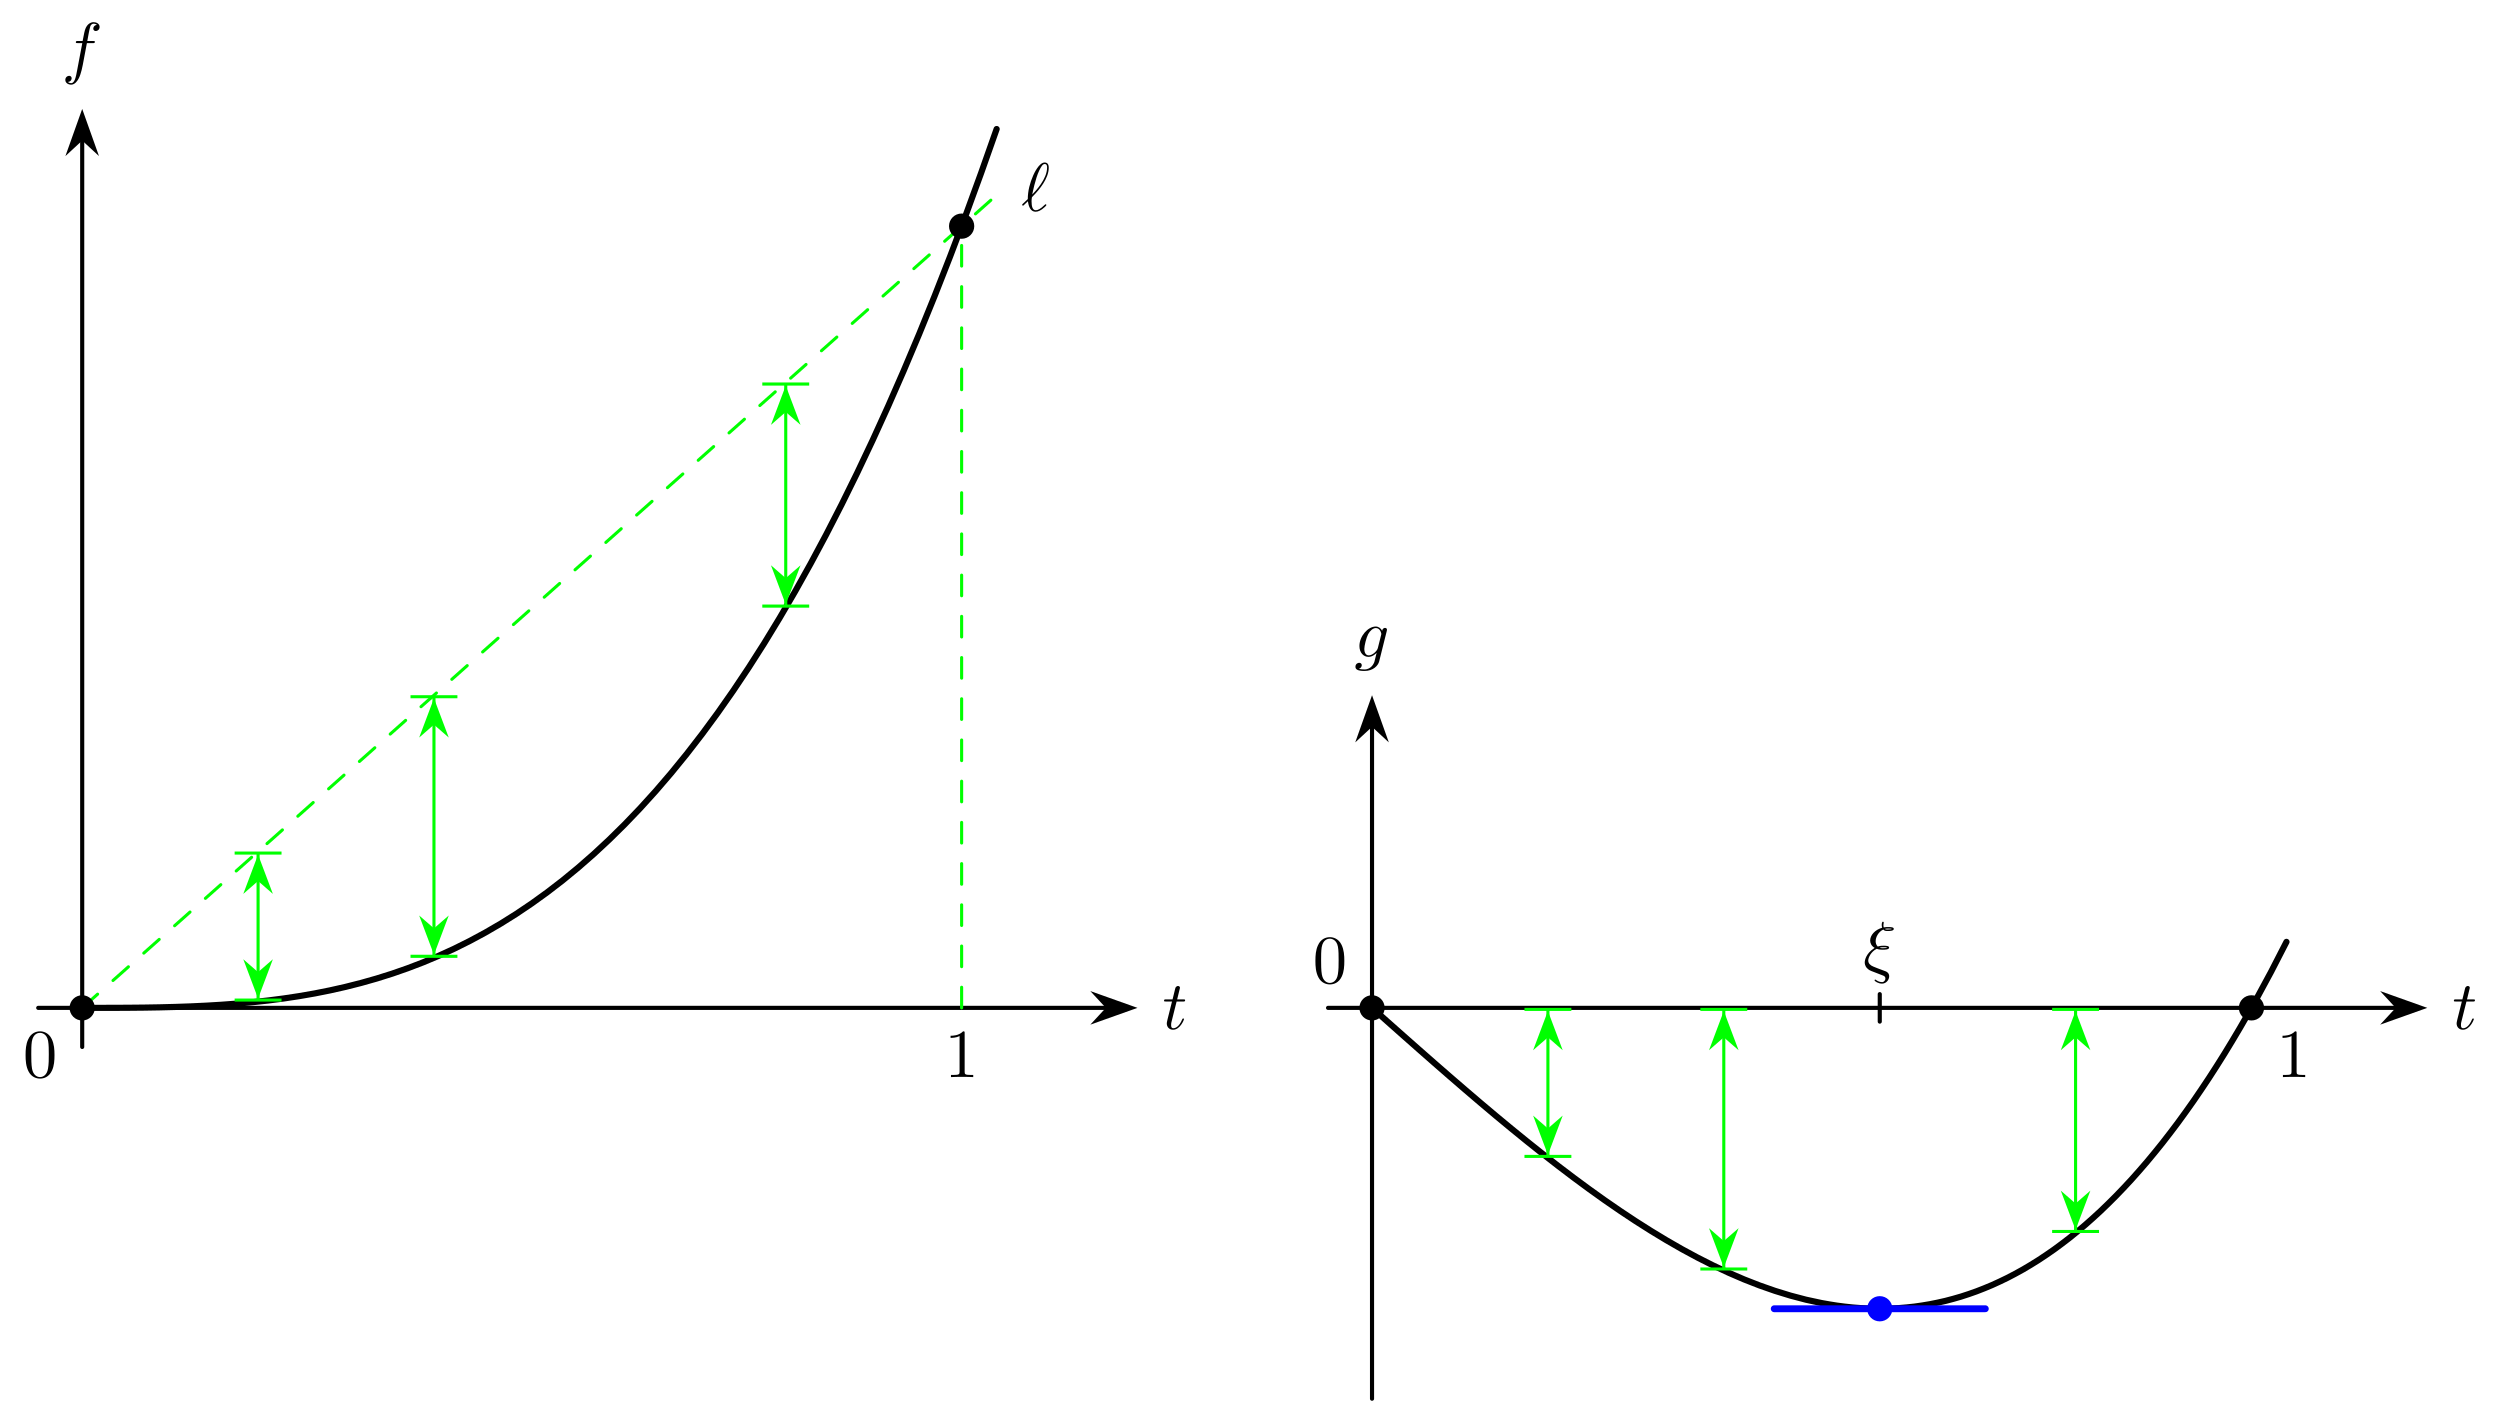
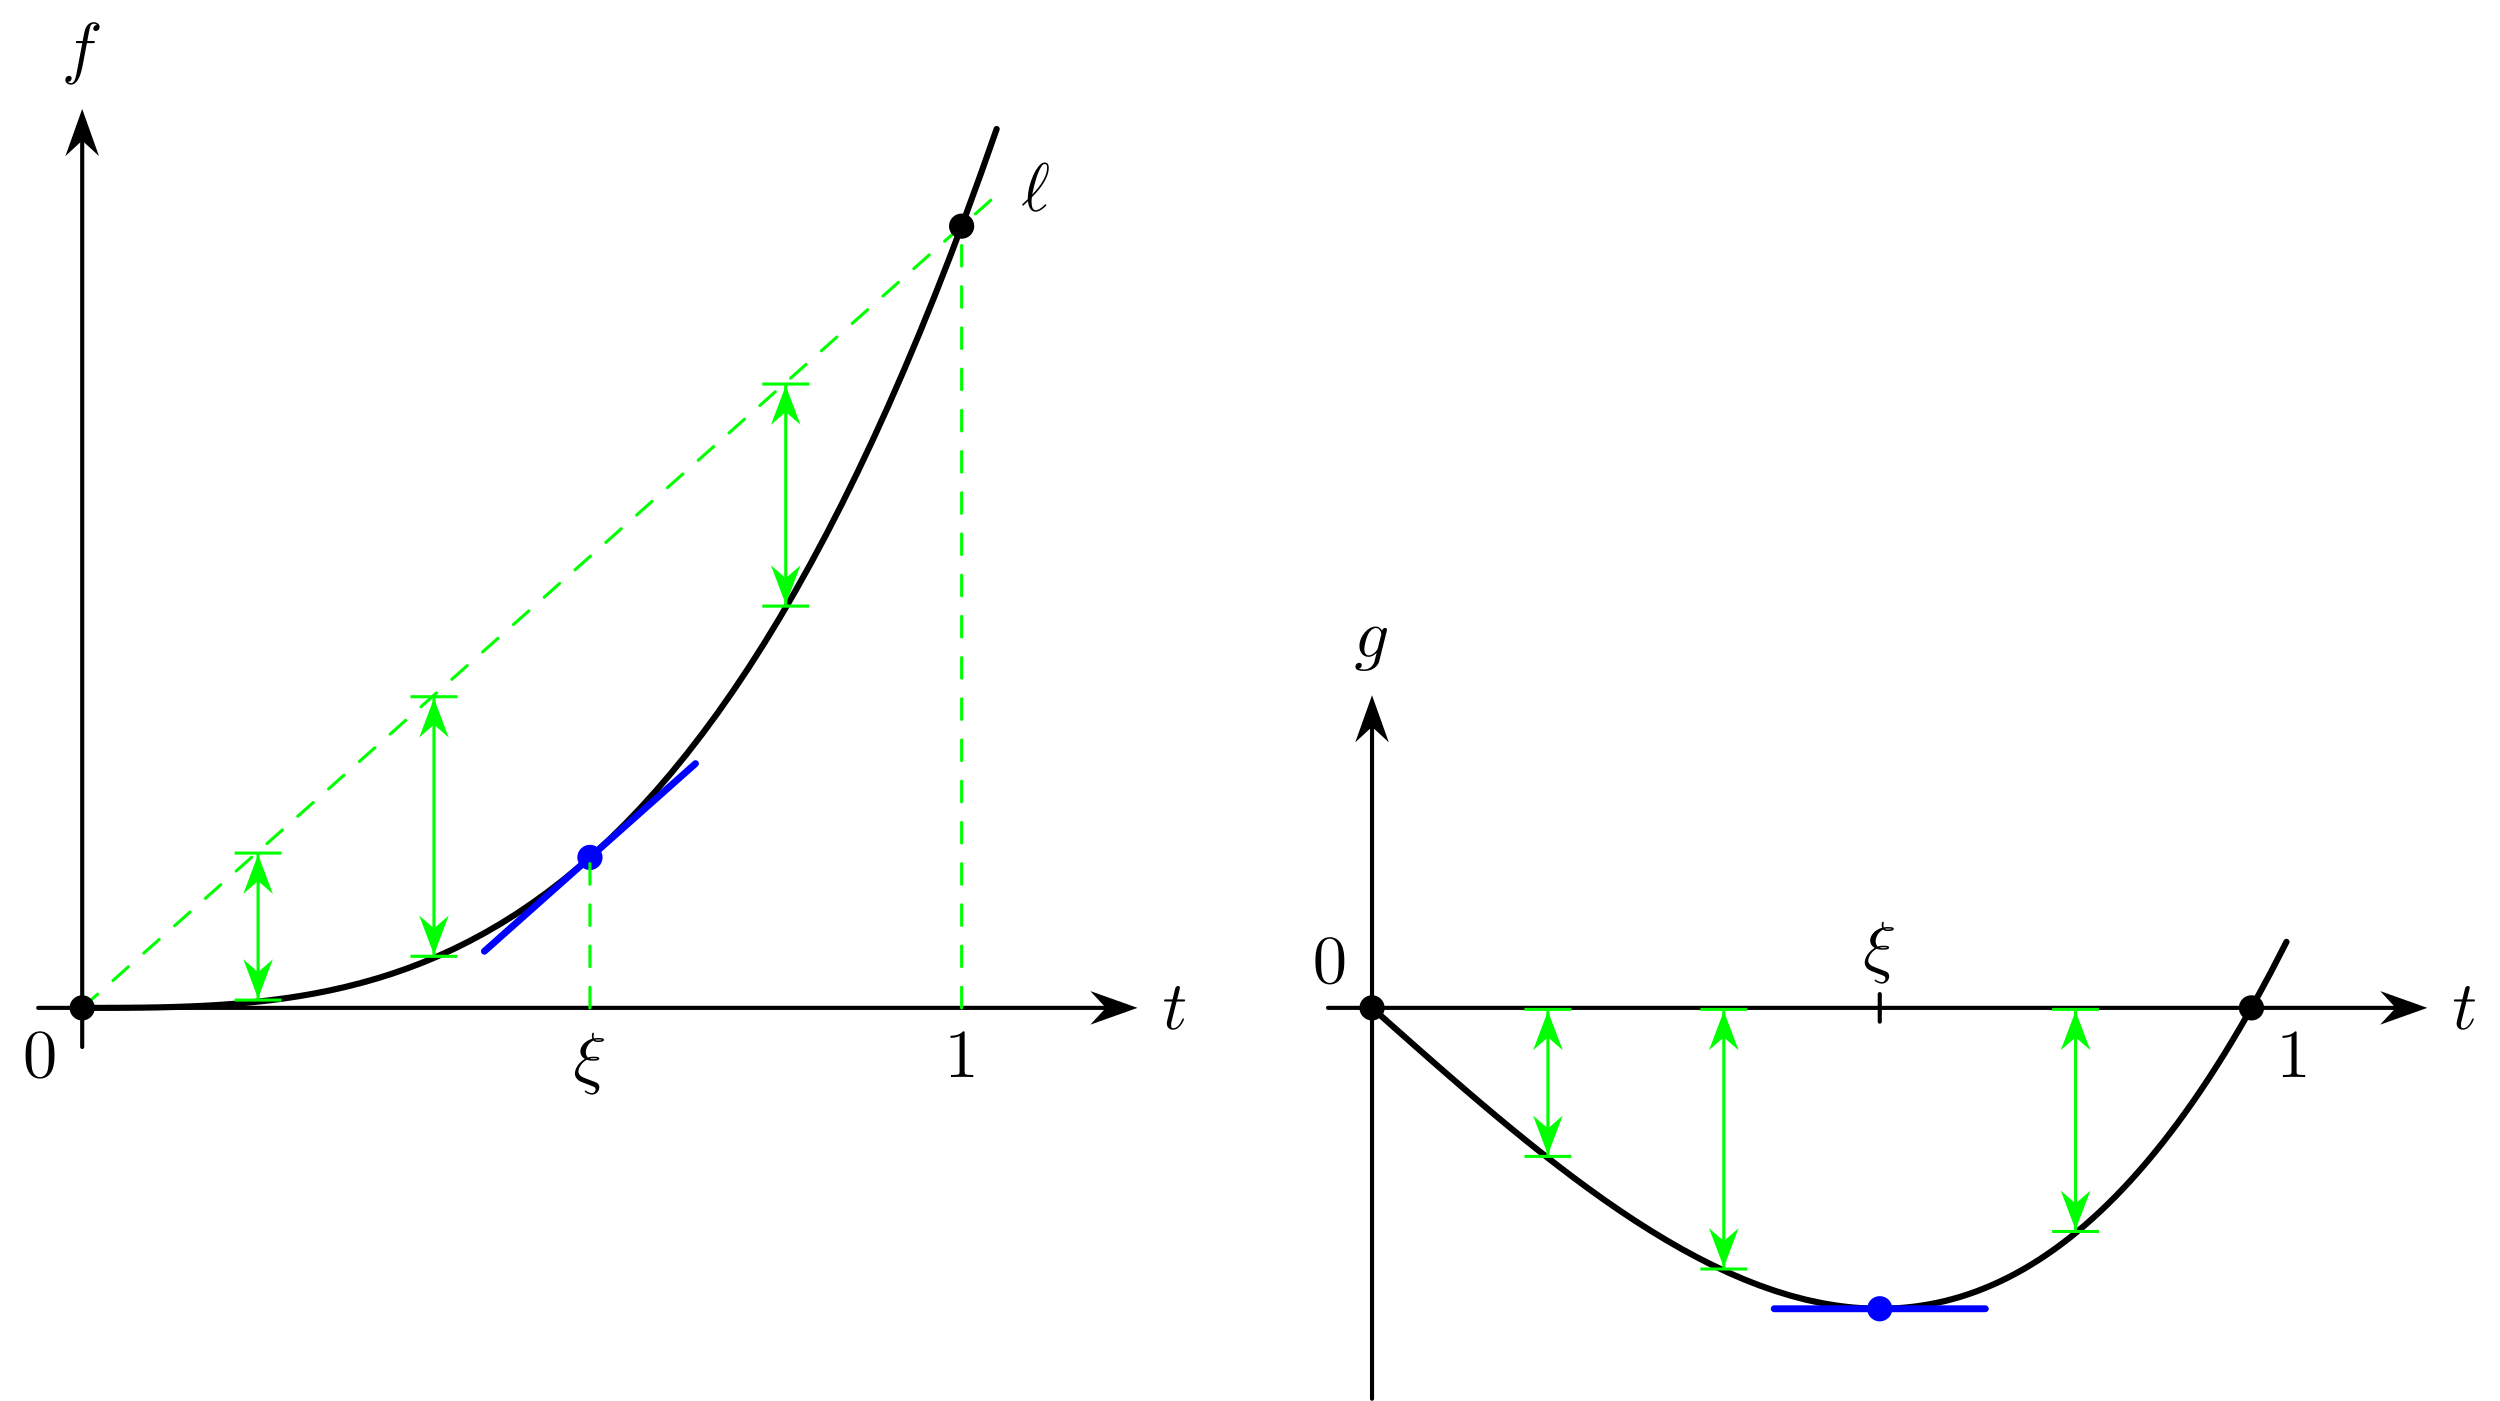
<svg xmlns="http://www.w3.org/2000/svg" xmlns:xlink="http://www.w3.org/1999/xlink" version="1.1" width="489.53pt" height="274.29pt" viewBox="-72 -72 362.616 203.18">
  <defs>
    <path id="srednja-vrednost-dokaz-g0-24" d="M1.534-3.049C.448-2.331 .229-1.395 .229-1.036C.229-.558 .498-.279 .518-.249C.837 .08 .927 .12 1.674 .399L2.879 .867C3.029 .936 3.228 1.006 3.228 1.295C3.228 1.524 3.049 1.823 2.74 1.823C2.301 1.823 1.973 1.584 1.863 1.504C1.803 1.465 1.793 1.455 1.753 1.455C1.674 1.455 1.654 1.524 1.654 1.564C1.654 1.684 2.182 2.042 2.74 2.042C3.357 2.042 3.776 1.465 3.776 .976C3.776 .498 3.407 .319 3.298 .269C3.158 .219 2.819 .09 2.69 .04C2.491-.04 2.291-.12 2.082-.189L1.484-.428C1.036-.608 .737-.897 .737-1.315C.737-1.724 1.126-2.59 1.963-3.009C2.331-2.879 2.63-2.879 2.839-2.879C3.138-2.879 3.766-2.879 3.766-3.188C3.766-3.437 3.337-3.457 2.949-3.457C2.77-3.457 2.481-3.457 2.112-3.337C1.853-3.597 1.813-3.925 1.813-4.115C1.813-4.672 2.172-5.44 2.919-5.808C3.098-5.589 3.328-5.589 3.557-5.589C3.806-5.589 4.443-5.589 4.443-5.898C4.443-6.157 4.005-6.167 3.616-6.167C3.487-6.167 3.248-6.167 2.989-6.117C2.959-6.207 2.939-6.276 2.939-6.446C2.939-6.585 2.989-6.795 2.989-6.814C2.989-6.894 2.939-6.944 2.869-6.944C2.69-6.944 2.69-6.486 2.69-6.456C2.69-6.257 2.75-6.107 2.76-6.067C1.694-5.768 1.016-4.971 1.016-4.204C1.016-3.836 1.196-3.417 1.664-3.148L1.534-3.049ZM3.148-5.898C3.308-5.948 3.517-5.948 3.626-5.948C3.965-5.948 4.005-5.938 4.184-5.888C4.105-5.858 4.005-5.808 3.567-5.808C3.377-5.808 3.258-5.808 3.148-5.898ZM2.371-3.178C2.6-3.238 2.819-3.238 2.939-3.238C3.288-3.238 3.328-3.228 3.507-3.178C3.427-3.138 3.328-3.098 2.869-3.098C2.64-3.098 2.55-3.098 2.371-3.178Z" />
    <path id="srednja-vrednost-dokaz-g0-96" d="M.159-.986C.139-.956 .11-.927 .11-.887C.11-.837 .169-.757 .229-.757C.279-.757 .309-.787 .588-1.066C.667-1.136 .867-1.325 .946-1.405C1.046-.618 1.335 .12 2.062 .12C2.461 .12 2.809-.11 3.019-.259C3.158-.359 3.626-.747 3.626-.847C3.626-.877 3.597-.966 3.507-.966C3.477-.966 3.467-.956 3.377-.877C2.74-.249 2.371-.1 2.082-.1C1.634-.1 1.474-.618 1.474-1.395C1.474-1.455 1.494-1.913 1.524-1.963C1.544-1.993 1.544-2.012 1.743-2.212C2.55-3.019 3.965-4.702 3.965-6.247C3.965-6.416 3.965-7.024 3.377-7.024C2.55-7.024 1.813-5.38 1.714-5.151C1.235-4.065 .927-2.899 .927-1.714L.159-.986ZM1.574-2.381C1.594-2.491 2.022-4.702 2.59-5.868C2.859-6.406 3.068-6.804 3.387-6.804C3.726-6.804 3.726-6.446 3.726-6.286C3.726-4.623 2.052-2.879 1.574-2.381Z" />
    <path id="srednja-vrednost-dokaz-g0-102" d="M3.656-3.985H4.513C4.712-3.985 4.812-3.985 4.812-4.184C4.812-4.294 4.712-4.294 4.543-4.294H3.716L3.925-5.43C3.965-5.639 4.105-6.346 4.164-6.466C4.254-6.655 4.423-6.804 4.633-6.804C4.672-6.804 4.932-6.804 5.121-6.625C4.682-6.585 4.583-6.237 4.583-6.087C4.583-5.858 4.762-5.738 4.951-5.738C5.21-5.738 5.499-5.958 5.499-6.336C5.499-6.795 5.041-7.024 4.633-7.024C4.294-7.024 3.666-6.844 3.367-5.858C3.308-5.649 3.278-5.549 3.039-4.294H2.351C2.162-4.294 2.052-4.294 2.052-4.105C2.052-3.985 2.142-3.985 2.331-3.985H2.989L2.242-.05C2.062 .917 1.893 1.823 1.375 1.823C1.335 1.823 1.086 1.823 .897 1.644C1.355 1.614 1.445 1.255 1.445 1.106C1.445 .877 1.265 .757 1.076 .757C.817 .757 .528 .976 .528 1.355C.528 1.803 .966 2.042 1.375 2.042C1.923 2.042 2.321 1.455 2.501 1.076C2.819 .448 3.049-.757 3.059-.827L3.656-3.985Z" />
    <path id="srednja-vrednost-dokaz-g0-103" d="M4.692-3.756C4.702-3.816 4.722-3.866 4.722-3.935C4.722-4.105 4.603-4.204 4.433-4.204C4.334-4.204 4.065-4.134 4.025-3.776C3.846-4.144 3.497-4.403 3.098-4.403C1.963-4.403 .727-3.009 .727-1.574C.727-.588 1.335 0 2.052 0C2.64 0 3.108-.468 3.208-.578L3.218-.568C3.009 .319 2.889 .727 2.889 .747C2.849 .837 2.511 1.823 1.455 1.823C1.265 1.823 .936 1.813 .658 1.724C.956 1.634 1.066 1.375 1.066 1.205C1.066 1.046 .956 .857 .687 .857C.468 .857 .149 1.036 .149 1.435C.149 1.843 .518 2.042 1.474 2.042C2.72 2.042 3.437 1.265 3.587 .667L4.692-3.756ZM3.397-1.275C3.337-1.016 3.108-.767 2.889-.578C2.68-.399 2.371-.219 2.082-.219C1.584-.219 1.435-.737 1.435-1.136C1.435-1.614 1.724-2.79 1.993-3.298C2.262-3.786 2.69-4.184 3.108-4.184C3.766-4.184 3.905-3.377 3.905-3.328S3.885-3.218 3.875-3.178L3.397-1.275Z" />
    <path id="srednja-vrednost-dokaz-g0-116" d="M2.052-3.985H2.989C3.188-3.985 3.288-3.985 3.288-4.184C3.288-4.294 3.188-4.294 3.009-4.294H2.132C2.491-5.709 2.54-5.908 2.54-5.968C2.54-6.137 2.421-6.237 2.252-6.237C2.222-6.237 1.943-6.227 1.853-5.878L1.465-4.294H.528C.329-4.294 .229-4.294 .229-4.105C.229-3.985 .309-3.985 .508-3.985H1.385C.667-1.156 .628-.986 .628-.807C.628-.269 1.006 .11 1.544 .11C2.56 .11 3.128-1.345 3.128-1.425C3.128-1.524 3.049-1.524 3.009-1.524C2.919-1.524 2.909-1.494 2.859-1.385C2.431-.349 1.903-.11 1.564-.11C1.355-.11 1.255-.239 1.255-.568C1.255-.807 1.275-.877 1.315-1.046L2.052-3.985Z" />
    <path id="srednja-vrednost-dokaz-g1-48" d="M4.583-3.188C4.583-3.985 4.533-4.782 4.184-5.519C3.726-6.476 2.909-6.635 2.491-6.635C1.893-6.635 1.166-6.376 .757-5.45C.438-4.762 .389-3.985 .389-3.188C.389-2.441 .428-1.544 .837-.787C1.265 .02 1.993 .219 2.481 .219C3.019 .219 3.776 .01 4.214-.936C4.533-1.624 4.583-2.401 4.583-3.188ZM2.481 0C2.092 0 1.504-.249 1.325-1.205C1.215-1.803 1.215-2.72 1.215-3.308C1.215-3.945 1.215-4.603 1.295-5.141C1.484-6.326 2.232-6.416 2.481-6.416C2.809-6.416 3.467-6.237 3.656-5.25C3.756-4.692 3.756-3.935 3.756-3.308C3.756-2.56 3.756-1.883 3.646-1.245C3.497-.299 2.929 0 2.481 0Z" />
    <path id="srednja-vrednost-dokaz-g1-49" d="M2.929-6.376C2.929-6.615 2.929-6.635 2.7-6.635C2.082-5.998 1.205-5.998 .887-5.998V-5.689C1.086-5.689 1.674-5.689 2.192-5.948V-.787C2.192-.428 2.162-.309 1.265-.309H.946V0C1.295-.03 2.162-.03 2.56-.03S3.826-.03 4.174 0V-.309H3.856C2.959-.309 2.929-.418 2.929-.787V-6.376Z" />
  </defs>
  <g id="srednja-vrednost-dokaz-page1">
    <g stroke-miterlimit="10" transform="translate(-60.07875,74.1886)scale(0.996264,-0.996264)">
      <g fill="#000" stroke="#000">
        <g stroke-width="0.4">
          <g stroke-width="0.6">
            <g stroke-linecap="round">
              <g stroke-linejoin="round">
                <g class="del" data-del="osi1">
                  <path d="M-6.402 0H149.292" fill="none" />
                  <g transform="translate(146.8158,0.0)">
                    <g stroke-dasharray="none" stroke-dashoffset="0.0">
                      <g stroke-linejoin="miter">
                        <path d="M5.93 0L1.005 1.754L2.626 0L1.005-1.754Z" />
                      </g>
                    </g>
                  </g>
                  <g transform="translate(157.2775,-3.0754)">
                    <g stroke="none" transform="scale(-1.00375,1.00375)translate(-60.07875,74.1886)scale(-1,-1)">
                      <g fill="#000">
                        <g stroke="none">
                          <use x="-60.079" y="74.189" xlink:href="#srednja-vrednost-dokaz-g0-116" />
                        </g>
                      </g>
                    </g>
                  </g>
                </g>
                <g class="del" data-del="osi1">
                  <path d="M0-5.691V126.53" fill="none" />
                  <g transform="matrix(0.0,1.0,-1.0,0.0,0.0,124.0533)">
                    <g stroke-dasharray="none" stroke-dashoffset="0.0">
                      <g stroke-linejoin="miter">
                        <path d="M5.93 0L1.005 1.754L2.626 0L1.005-1.754Z" />
                      </g>
                    </g>
                  </g>
                  <g transform="translate(-2.98613,136.4594)">
                    <g stroke="none" transform="scale(-1.00375,1.00375)translate(-60.07875,74.1886)scale(-1,-1)">
                      <g fill="#000">
                        <g stroke="none">
                          <use x="-60.079" y="74.189" xlink:href="#srednja-vrednost-dokaz-g0-102" />
                        </g>
                      </g>
                    </g>
                  </g>
                </g>
                <g class="del" data-del="premica">
                  <g fill="#0f0" stroke="#0f0">
                    <g stroke-dasharray="3.0,3.0" stroke-dashoffset="0.0">
                      <g stroke-width="0.45">
                        <path d="M0 0L134.44 119.502" fill="none" />
                      </g>
                    </g>
                  </g>
                  <g transform="translate(136.7397,116.0297)">
                    <g stroke="none" transform="scale(-1.00375,1.00375)translate(-60.07875,74.1886)scale(-1,-1)">
                      <g fill="#000">
                        <g stroke="none">
                          <use x="-60.079" y="74.189" xlink:href="#srednja-vrednost-dokaz-g0-96" />
                        </g>
                      </g>
                    </g>
                  </g>
                </g>
                <g class="del" data-del="graf1">
                  <g stroke-width="0.9">
                    <path d="M0 0C0 0 1.63-0 2.257 0S3.887 .001 4.513 .003C5.139 .006 6.143 .011 6.77 .016C7.396 .02 8.4 .03 9.026 .038C9.652 .047 10.656 .063 11.283 .076C11.909 .09 12.913 .115 13.539 .134C14.165 .152 15.169 .186 15.796 .212C16.422 .237 17.426 .284 18.052 .318C18.678 .351 19.683 .411 20.309 .453C20.935 .495 21.939 .57 22.565 .622C23.191 .674 24.196 .765 24.822 .828C25.448 .891 26.452 1 27.078 1.075C27.704 1.15 28.709 1.281 29.335 1.368C29.961 1.456 30.965 1.607 31.591 1.709C32.217 1.81 33.222 1.984 33.848 2.101C34.474 2.218 35.478 2.418 36.104 2.551C36.73 2.684 37.735 2.91 38.361 3.06S39.991 3.465 40.617 3.633C41.243 3.801 42.248 4.085 42.874 4.272S44.504 4.775 45.13 4.982C45.757 5.19 46.761 5.54 47.387 5.769C48.013 5.998 49.017 6.381 49.643 6.632S51.274 7.304 51.9 7.579C52.526 7.853 53.53 8.311 54.156 8.61C54.783 8.909 55.787 9.409 56.413 9.734C57.039 10.058 58.043 10.599 58.669 10.949C59.296 11.3 60.3 11.884 60.926 12.262C61.552 12.64 62.556 13.267 63.183 13.674S64.813 14.757 65.439 15.194S67.069 16.354 67.696 16.821C68.322 17.288 69.326 18.059 69.952 18.558C70.578 19.056 71.582 19.882 72.209 20.414S73.839 21.823 74.465 22.388S76.095 23.887 76.722 24.486C77.348 25.086 78.352 26.074 78.978 26.709C79.604 27.345 80.608 28.394 81.235 29.066C81.861 29.738 82.865 30.844 83.491 31.554S85.122 33.434 85.748 34.184C86.374 34.933 87.378 36.164 88.004 36.953S89.635 39.041 90.261 39.871C90.887 40.701 91.891 42.064 92.517 42.936C93.143 43.808 94.148 45.241 94.774 46.156C95.4 47.071 96.404 48.573 97.03 49.532C97.656 50.491 98.661 52.063 99.287 53.068C99.913 54.072 100.917 55.719 101.543 56.77S103.174 59.542 103.8 60.639C104.426 61.737 105.43 63.534 106.056 64.68C106.683 65.826 107.687 67.703 108.313 68.899S109.943 72.049 110.569 73.294S112.2 76.578 112.826 77.875C113.452 79.172 114.456 81.292 115.082 82.64C115.709 83.989 116.713 86.194 117.339 87.597C117.965 88.999 118.969 91.292 119.595 92.749S121.226 96.586 121.852 98.098S123.482 102.081 124.109 103.65C124.735 105.219 125.739 107.782 126.365 109.409C126.991 111.035 127.995 113.689 128.622 115.374C129.248 117.059 130.252 119.81 130.878 121.555C131.504 123.299 133.135 127.949 133.135 127.949" fill="none" />
                  </g>
                </g>
                <g class="del" data-del="razdalje">
                  <g class="del" data-del="razdalje1">
                    <g fill="#0f0" stroke="#0f0">
                      <g stroke-width="0.45">
                        <path d="M25.607 22.424V1.247" fill="none" />
                        <g transform="matrix(0.0,1.0,-1.0,0.0,25.60709,16.62134)">
                          <g stroke-dasharray="none" stroke-dashoffset="0.0">
                            <g stroke-linejoin="miter">
                              <path d="M5.05 0L.727 1.629L2.147 0L.727-1.629Z" />
                            </g>
                          </g>
                        </g>
                        <g transform="matrix(0.0,1.0,-1.0,0.0,25.60709,22.53687)">
                          <g stroke-dasharray="none" stroke-dashoffset="0.0">
                            <g stroke-linecap="butt">
                              <g stroke-linejoin="miter">
                                <path d="M0 3.414V-3.414" fill="none" />
                              </g>
                            </g>
                          </g>
                        </g>
                        <g transform="matrix(0.0,-1.0,1.0,0.0,25.60709,7.05049)">
                          <g stroke-dasharray="none" stroke-dashoffset="0.0">
                            <g stroke-linejoin="miter">
                              <path d="M5.05 0L.727 1.629L2.147 0L.727-1.629Z" />
                            </g>
                          </g>
                        </g>
                        <g transform="matrix(0.0,-1.0,1.0,0.0,25.60709,1.13496)">
                          <g stroke-dasharray="none" stroke-dashoffset="0.0">
                            <g stroke-linecap="butt">
                              <g stroke-linejoin="miter">
                                <path d="M0 3.414V-3.414" fill="none" />
                              </g>
                            </g>
                          </g>
                        </g>
                      </g>
                    </g>
                    <g fill="#0f0" stroke="#0f0">
                      <g stroke-width="0.45">
                        <path d="M51.214 45.186V7.619" fill="none" />
                        <g transform="matrix(0.0,1.0,-1.0,0.0,51.21417,39.3832)">
                          <g stroke-dasharray="none" stroke-dashoffset="0.0">
                            <g stroke-linejoin="miter">
                              <path d="M5.05 0L.727 1.629L2.147 0L.727-1.629Z" />
                            </g>
                          </g>
                        </g>
                        <g transform="matrix(0.0,1.0,-1.0,0.0,51.21417,45.29872)">
                          <g stroke-dasharray="none" stroke-dashoffset="0.0">
                            <g stroke-linecap="butt">
                              <g stroke-linejoin="miter">
                                <path d="M0 3.414V-3.414" fill="none" />
                              </g>
                            </g>
                          </g>
                        </g>
                        <g transform="matrix(0.0,-1.0,1.0,0.0,51.21417,13.42215)">
                          <g stroke-dasharray="none" stroke-dashoffset="0.0">
                            <g stroke-linejoin="miter">
                              <path d="M5.05 0L.727 1.629L2.147 0L.727-1.629Z" />
                            </g>
                          </g>
                        </g>
                        <g transform="matrix(0.0,-1.0,1.0,0.0,51.21417,7.50662)">
                          <g stroke-dasharray="none" stroke-dashoffset="0.0">
                            <g stroke-linecap="butt">
                              <g stroke-linejoin="miter">
                                <path d="M0 3.414V-3.414" fill="none" />
                              </g>
                            </g>
                          </g>
                        </g>
                      </g>
                    </g>
                    <g fill="#0f0" stroke="#0f0">
                      <g stroke-width="0.45">
                        <path d="M102.43 90.712V58.608" fill="none" />
                        <g transform="matrix(0.0,1.0,-1.0,0.0,102.4303,84.90863)">
                          <g stroke-dasharray="none" stroke-dashoffset="0.0">
                            <g stroke-linejoin="miter">
                              <path d="M5.05 0L.727 1.629L2.147 0L.727-1.629Z" />
                            </g>
                          </g>
                        </g>
                        <g transform="matrix(0.0,1.0,-1.0,0.0,102.4303,90.82416)">
                          <g stroke-dasharray="none" stroke-dashoffset="0.0">
                            <g stroke-linecap="butt">
                              <g stroke-linejoin="miter">
                                <path d="M0 3.414V-3.414" fill="none" />
                              </g>
                            </g>
                          </g>
                        </g>
                        <g transform="matrix(0.0,-1.0,1.0,0.0,102.4303,64.411)">
                          <g stroke-dasharray="none" stroke-dashoffset="0.0">
                            <g stroke-linejoin="miter">
                              <path d="M5.05 0L.727 1.629L2.147 0L.727-1.629Z" />
                            </g>
                          </g>
                        </g>
                        <g transform="matrix(0.0,-1.0,1.0,0.0,102.4303,58.49547)">
                          <g stroke-dasharray="none" stroke-dashoffset="0.0">
                            <g stroke-linecap="butt">
                              <g stroke-linejoin="miter">
                                <path d="M0 3.414V-3.414" fill="none" />
                              </g>
                            </g>
                          </g>
                        </g>
                      </g>
                    </g>
                  </g>
                </g>
                <g class="del" data-del="krajisca1">
                  <path d="M1.839 0C1.839 1.015 1.015 1.839 0 1.839S-1.839 1.015-1.839 0S-1.015-1.839 0-1.839S1.839-1.015 1.839 0ZM0 0" stroke="none" />
                  <g stroke="none" transform="scale(-1.00375,1.00375)translate(-60.07875,74.1886)scale(-1,-1)">
                    <g fill="#000">
                      <g stroke="none" />
                    </g>
                  </g>
                  <path d="M129.876 113.811C129.876 114.826 129.053 115.65 128.037 115.65S126.199 114.826 126.199 113.811S127.022 111.972 128.037 111.972S129.876 112.796 129.876 113.811ZM128.037 113.811" stroke="none" />
                  <g transform="translate(128.0374,113.811)">
                    <g stroke="none" transform="scale(-1.00375,1.00375)translate(-60.07875,74.1886)scale(-1,-1)">
                      <g fill="#000">
                        <g stroke="none" />
                      </g>
                    </g>
                  </g>
                  <g fill="#0f0" stroke="#0f0">
                    <g stroke-dasharray="3.0,3.0" stroke-dashoffset="0.0">
                      <g stroke-width="0.45">
                        <path d="M128.037 0V113.811" fill="none" />
                      </g>
                    </g>
                  </g>
                  <g transform="translate(-8.63298,-10.07741)">
                    <g stroke="none" transform="scale(-1.00375,1.00375)translate(-60.07875,74.1886)scale(-1,-1)">
                      <g fill="#000">
                        <g stroke="none">
                          <use x="-60.079" y="74.189" xlink:href="#srednja-vrednost-dokaz-g1-48" />
                        </g>
                      </g>
                    </g>
                  </g>
                  <g transform="translate(125.5374,-10.07741)">
                    <g stroke="none" transform="scale(-1.00375,1.00375)translate(-60.07875,74.1886)scale(-1,-1)">
                      <g fill="#000">
                        <g stroke="none">
                          <use x="-60.079" y="74.189" xlink:href="#srednja-vrednost-dokaz-g1-49" />
                        </g>
                      </g>
                    </g>
                  </g>
                </g>
+                 <g class="del" data-del="tangenta1">
+                   <g fill="#00f" stroke="#00f">
+                     <g stroke-width="1.0">
+                       <path d="M58.558 8.245L89.288 35.561" fill="none" />
+                     </g>
+                   </g>
+                   <g fill="#00f" stroke="#00f">
+                     <g fill="#00f" stroke="#00f">
+                       <path d="M75.761 21.902C75.761 22.918 74.937 23.741 73.922 23.741S72.083 22.918 72.083 21.902S72.907 20.064 73.922 20.064S75.761 20.887 75.761 21.902ZM73.922 21.902" stroke="none" />
+                     </g>
+                     <g transform="translate(73.92198,21.90222)">
+                       <g stroke="none" transform="scale(-1.00375,1.00375)translate(-60.07875,74.1886)scale(-1,-1)">
+                         <g fill="#00f">
+                           <g stroke="none" />
+                         </g>
+                       </g>
+                     </g>
+                   </g>
+                   <g fill="#0f0" stroke="#0f0">
+                     <g stroke-dasharray="3.0,3.0" stroke-dashoffset="0.0">
+                       <g stroke-width="0.45">
+                         <path d="M73.922 0V21.902" fill="none" />
+                       </g>
+                     </g>
+                   </g>
+                   <g transform="translate(71.50444,-10.57742)">
+                     <g stroke="none" transform="scale(-1.00375,1.00375)translate(-60.07875,74.1886)scale(-1,-1)">
+                       <g fill="#000">
+                         <g stroke="none">
+                           <use x="-60.079" y="74.189" xlink:href="#srednja-vrednost-dokaz-g0-24" />
+                         </g>
+                       </g>
+                     </g>
+                   </g>
+                 </g>
                <g class="del" data-del="osi2">
                  <path d="M181.386 0H337.081" fill="none" />
                  <g transform="translate(334.6042,0.0)">
                    <g stroke-dasharray="none" stroke-dashoffset="0.0">
                      <g stroke-linejoin="miter">
                        <path d="M5.93 0L1.005 1.754L2.626 0L1.005-1.754Z" />
                      </g>
                    </g>
                  </g>
                  <g transform="translate(345.0658,-3.0754)">
                    <g stroke="none" transform="scale(-1.00375,1.00375)translate(-60.07875,74.1886)scale(-1,-1)">
                      <g fill="#000">
                        <g stroke="none">
                          <use x="-60.079" y="74.189" xlink:href="#srednja-vrednost-dokaz-g0-116" />
                        </g>
                      </g>
                    </g>
                  </g>
                </g>
                <g class="del" data-del="osi2">
                  <path d="M187.788-56.906V41.172" fill="none" />
                  <g transform="matrix(0.0,1.0,-1.0,0.0,187.7884,38.69507)">
                    <g stroke-dasharray="none" stroke-dashoffset="0.0">
                      <g stroke-linejoin="miter">
                        <path d="M5.93 0L1.005 1.754L2.626 0L1.005-1.754Z" />
                      </g>
                    </g>
                  </g>
                  <g transform="translate(185.2241,51.10112)">
                    <g stroke="none" transform="scale(-1.00375,1.00375)translate(-60.07875,74.1886)scale(-1,-1)">
                      <g fill="#000">
                        <g stroke="none">
                          <use x="-60.079" y="74.189" xlink:href="#srednja-vrednost-dokaz-g0-103" />
                        </g>
                      </g>
                    </g>
                  </g>
                </g>
                <g class="del" data-del="graf2">
                  <g stroke-width="0.9">
                    <path d="M187.788 0C187.788 0 189.419-1.45 190.045-2.006C190.671-2.562 191.675-3.454 192.301-4.008S193.932-5.45 194.558-6.002C195.184-6.554 196.188-7.437 196.814-7.985S198.445-9.409 199.071-9.953C199.697-10.496 200.701-11.363 201.327-11.901C201.954-12.439 202.958-13.298 203.584-13.829S205.214-15.205 205.84-15.729C206.467-16.252 207.471-17.084 208.097-17.599S209.727-18.932 210.354-19.436S211.984-20.742 212.61-21.235C213.236-21.729 214.24-22.513 214.867-22.995C215.493-23.476 216.497-24.238 217.123-24.707C217.749-25.175 218.753-25.917 219.38-26.372C220.006-26.827 221.01-27.546 221.636-27.986C222.262-28.425 223.266-29.118 223.893-29.542C224.519-29.965 225.523-30.632 226.149-31.039C226.775-31.445 227.78-32.083 228.406-32.471C229.032-32.86 230.036-33.469 230.662-33.838S232.293-34.785 232.919-35.134C233.545-35.482 234.549-36.025 235.175-36.353C235.801-36.68 236.806-37.19 237.432-37.495C238.058-37.801 239.062-38.273 239.688-38.555C240.314-38.837 241.319-39.271 241.945-39.529C242.571-39.786 243.575-40.179 244.201-40.411C244.827-40.643 245.832-40.995 246.458-41.201C247.084-41.407 248.088-41.716 248.714-41.894S250.345-42.338 250.971-42.488C251.597-42.638 252.601-42.854 253.227-42.974S254.858-43.263 255.484-43.353C256.11-43.443 257.114-43.564 257.74-43.622C258.367-43.68 259.371-43.746 259.997-43.771C260.623-43.797 261.627-43.811 262.253-43.803S263.884-43.754 264.51-43.711S266.14-43.572 266.767-43.494C267.393-43.415 268.397-43.258 269.023-43.143C269.649-43.027 270.653-42.813 271.28-42.66S272.91-42.229 273.536-42.037S275.166-41.505 275.793-41.272S277.423-40.634 278.049-40.361C278.675-40.087 279.679-39.617 280.306-39.301C280.932-38.986 281.936-38.446 282.562-38.088C283.188-37.729 284.192-37.12 284.819-36.717C285.445-36.315 286.449-35.635 287.075-35.187S288.705-33.985 289.332-33.491C289.958-32.997 290.962-32.168 291.588-31.627C292.214-31.086 293.219-30.181 293.845-29.592C294.471-29.003 295.475-28.018 296.101-27.38S297.732-25.679 298.358-24.99S299.988-23.155 300.614-22.415C301.24-21.674 302.245-20.447 302.871-19.655C303.497-18.863 304.501-17.55 305.127-16.705C305.753-15.859 306.758-14.458 307.384-13.558C308.01-12.657 309.014-11.171 309.64-10.215C310.267-9.259 311.271-7.681 311.897-6.669C312.523-5.656 313.527-3.986 314.153-2.916S315.784-.085 316.41 1.044C317.036 2.172 318.04 4.03 318.666 5.219C319.293 6.407 320.923 9.607 320.923 9.607" fill="none" />
                  </g>
                </g>
                <g class="del" data-del="razdalje">
                  <g class="del" data-del="razdalje2">
                    <g fill="#0f0" stroke="#0f0">
                      <g stroke-width="0.45">
                        <path d="M213.395-.337V-21.514" fill="none" />
                        <g transform="matrix(0.0,1.0,-1.0,0.0,213.3955,-6.14052)">
                          <g stroke-dasharray="none" stroke-dashoffset="0.0">
                            <g stroke-linejoin="miter">
                              <path d="M5.05 0L.727 1.629L2.147 0L.727-1.629Z" />
                            </g>
                          </g>
                        </g>
                        <g transform="matrix(0.0,1.0,-1.0,0.0,213.3955,-0.22499)">
                          <g stroke-dasharray="none" stroke-dashoffset="0.0">
                            <g stroke-linecap="butt">
                              <g stroke-linejoin="miter">
                                <path d="M0 3.414V-3.414" fill="none" />
                              </g>
                            </g>
                          </g>
                        </g>
                        <g transform="matrix(0.0,-1.0,1.0,0.0,213.3955,-15.71135)">
                          <g stroke-dasharray="none" stroke-dashoffset="0.0">
                            <g stroke-linejoin="miter">
                              <path d="M5.05 0L.727 1.629L2.147 0L.727-1.629Z" />
                            </g>
                          </g>
                        </g>
                        <g transform="matrix(0.0,-1.0,1.0,0.0,213.3955,-21.62688)">
                          <g stroke-dasharray="none" stroke-dashoffset="0.0">
                            <g stroke-linecap="butt">
                              <g stroke-linejoin="miter">
                                <path d="M0 3.414V-3.414" fill="none" />
                              </g>
                            </g>
                          </g>
                        </g>
                      </g>
                    </g>
                    <g fill="#0f0" stroke="#0f0">
                      <g stroke-width="0.45">
                        <path d="M239.003-.337V-37.905" fill="none" />
                        <g transform="matrix(0.0,1.0,-1.0,0.0,239.0025,-6.14052)">
                          <g stroke-dasharray="none" stroke-dashoffset="0.0">
                            <g stroke-linejoin="miter">
                              <path d="M5.05 0L.727 1.629L2.147 0L.727-1.629Z" />
                            </g>
                          </g>
                        </g>
                        <g transform="matrix(0.0,1.0,-1.0,0.0,239.0025,-0.22499)">
                          <g stroke-dasharray="none" stroke-dashoffset="0.0">
                            <g stroke-linecap="butt">
                              <g stroke-linejoin="miter">
                                <path d="M0 3.414V-3.414" fill="none" />
                              </g>
                            </g>
                          </g>
                        </g>
                        <g transform="matrix(0.0,-1.0,1.0,0.0,239.0025,-32.10155)">
                          <g stroke-dasharray="none" stroke-dashoffset="0.0">
                            <g stroke-linejoin="miter">
                              <path d="M5.05 0L.727 1.629L2.147 0L.727-1.629Z" />
                            </g>
                          </g>
                        </g>
                        <g transform="matrix(0.0,-1.0,1.0,0.0,239.0025,-38.01707)">
                          <g stroke-dasharray="none" stroke-dashoffset="0.0">
                            <g stroke-linecap="butt">
                              <g stroke-linejoin="miter">
                                <path d="M0 3.414V-3.414" fill="none" />
                              </g>
                            </g>
                          </g>
                        </g>
                      </g>
                    </g>
                    <g fill="#0f0" stroke="#0f0">
                      <g stroke-width="0.45">
                        <path d="M290.219-.337V-32.441" fill="none" />
                        <g transform="matrix(0.0,1.0,-1.0,0.0,290.2187,-6.14052)">
                          <g stroke-dasharray="none" stroke-dashoffset="0.0">
                            <g stroke-linejoin="miter">
                              <path d="M5.05 0L.727 1.629L2.147 0L.727-1.629Z" />
                            </g>
                          </g>
                        </g>
                        <g transform="matrix(0.0,1.0,-1.0,0.0,290.2187,-0.22499)">
                          <g stroke-dasharray="none" stroke-dashoffset="0.0">
                            <g stroke-linecap="butt">
                              <g stroke-linejoin="miter">
                                <path d="M0 3.414V-3.414" fill="none" />
                              </g>
                            </g>
                          </g>
                        </g>
                        <g transform="matrix(0.0,-1.0,1.0,0.0,290.2187,-26.63815)">
                          <g stroke-dasharray="none" stroke-dashoffset="0.0">
                            <g stroke-linejoin="miter">
                              <path d="M5.05 0L.727 1.629L2.147 0L.727-1.629Z" />
                            </g>
                          </g>
                        </g>
                        <g transform="matrix(0.0,-1.0,1.0,0.0,290.2187,-32.55368)">
                          <g stroke-dasharray="none" stroke-dashoffset="0.0">
                            <g stroke-linecap="butt">
                              <g stroke-linejoin="miter">
                                <path d="M0 3.414V-3.414" fill="none" />
                              </g>
                            </g>
                          </g>
                        </g>
                      </g>
                    </g>
                  </g>
                </g>
                <g class="del" data-del="tangenta">
                  <g fill="#00f" stroke="#00f">
                    <g stroke-width="1.0">
                      <path d="M246.346-43.806H277.076" fill="none" />
                    </g>
                  </g>
                  <g fill="#00f" stroke="#00f">
                    <g fill="#00f" stroke="#00f">
                      <path d="M263.549-43.806C263.549-42.791 262.726-41.968 261.71-41.968S259.872-42.791 259.872-43.806S260.695-45.645 261.71-45.645S263.549-44.822 263.549-43.806ZM261.71-43.806" stroke="none" />
                    </g>
                    <g transform="translate(261.7103,-43.80618)">
                      <g stroke="none" transform="scale(-1.00375,1.00375)translate(-60.07875,74.1886)scale(-1,-1)">
                        <g fill="#00f">
                          <g stroke="none" />
                        </g>
                      </g>
                    </g>
                  </g>
                  <g transform="translate(259.2928,5.57742)">
                    <g stroke="none" transform="scale(-1.00375,1.00375)translate(-60.07875,74.1886)scale(-1,-1)">
                      <g fill="#000">
                        <g stroke="none">
                          <use x="-60.079" y="74.189" xlink:href="#srednja-vrednost-dokaz-g0-24" />
                        </g>
                      </g>
                    </g>
                  </g>
                  <path d="M261.71 2V-2" fill="none" />
                </g>
                <g class="del" data-del="krajisca2">
                  <path d="M189.627 0C189.627 1.015 188.804 1.839 187.788 1.839S185.95 1.015 185.95 0S186.773-1.839 187.788-1.839S189.627-1.015 189.627 0ZM187.788 0" stroke="none" />
                  <g transform="translate(187.7884,0.0)">
                    <g stroke="none" transform="scale(-1.00375,1.00375)translate(-60.07875,74.1886)scale(-1,-1)">
                      <g fill="#000">
                        <g stroke="none" />
                      </g>
                    </g>
                  </g>
                  <path d="M317.664 0C317.664 1.015 316.841 1.839 315.826 1.839S313.987 1.015 313.987 0S314.81-1.839 315.826-1.839S317.664-1.015 317.664 0ZM315.826 0" stroke="none" />
                  <g transform="translate(315.8258,0.0)">
                    <g stroke="none" transform="scale(-1.00375,1.00375)translate(-60.07875,74.1886)scale(-1,-1)">
                      <g fill="#000">
                        <g stroke="none" />
                      </g>
                    </g>
                  </g>
                  <g transform="translate(179.1554,3.63298)">
                    <g stroke="none" transform="scale(-1.00375,1.00375)translate(-60.07875,74.1886)scale(-1,-1)">
                      <g fill="#000">
                        <g stroke="none">
                          <use x="-60.079" y="74.189" xlink:href="#srednja-vrednost-dokaz-g1-48" />
                        </g>
                      </g>
                    </g>
                  </g>
                  <g transform="translate(319.4587,-10.07741)">
                    <g stroke="none" transform="scale(-1.00375,1.00375)translate(-60.07875,74.1886)scale(-1,-1)">
                      <g fill="#000">
                        <g stroke="none">
                          <use x="-60.079" y="74.189" xlink:href="#srednja-vrednost-dokaz-g1-49" />
                        </g>
                      </g>
                    </g>
                  </g>
                </g>
              </g>
            </g>
          </g>
        </g>
      </g>
    </g>
  </g>
</svg>
